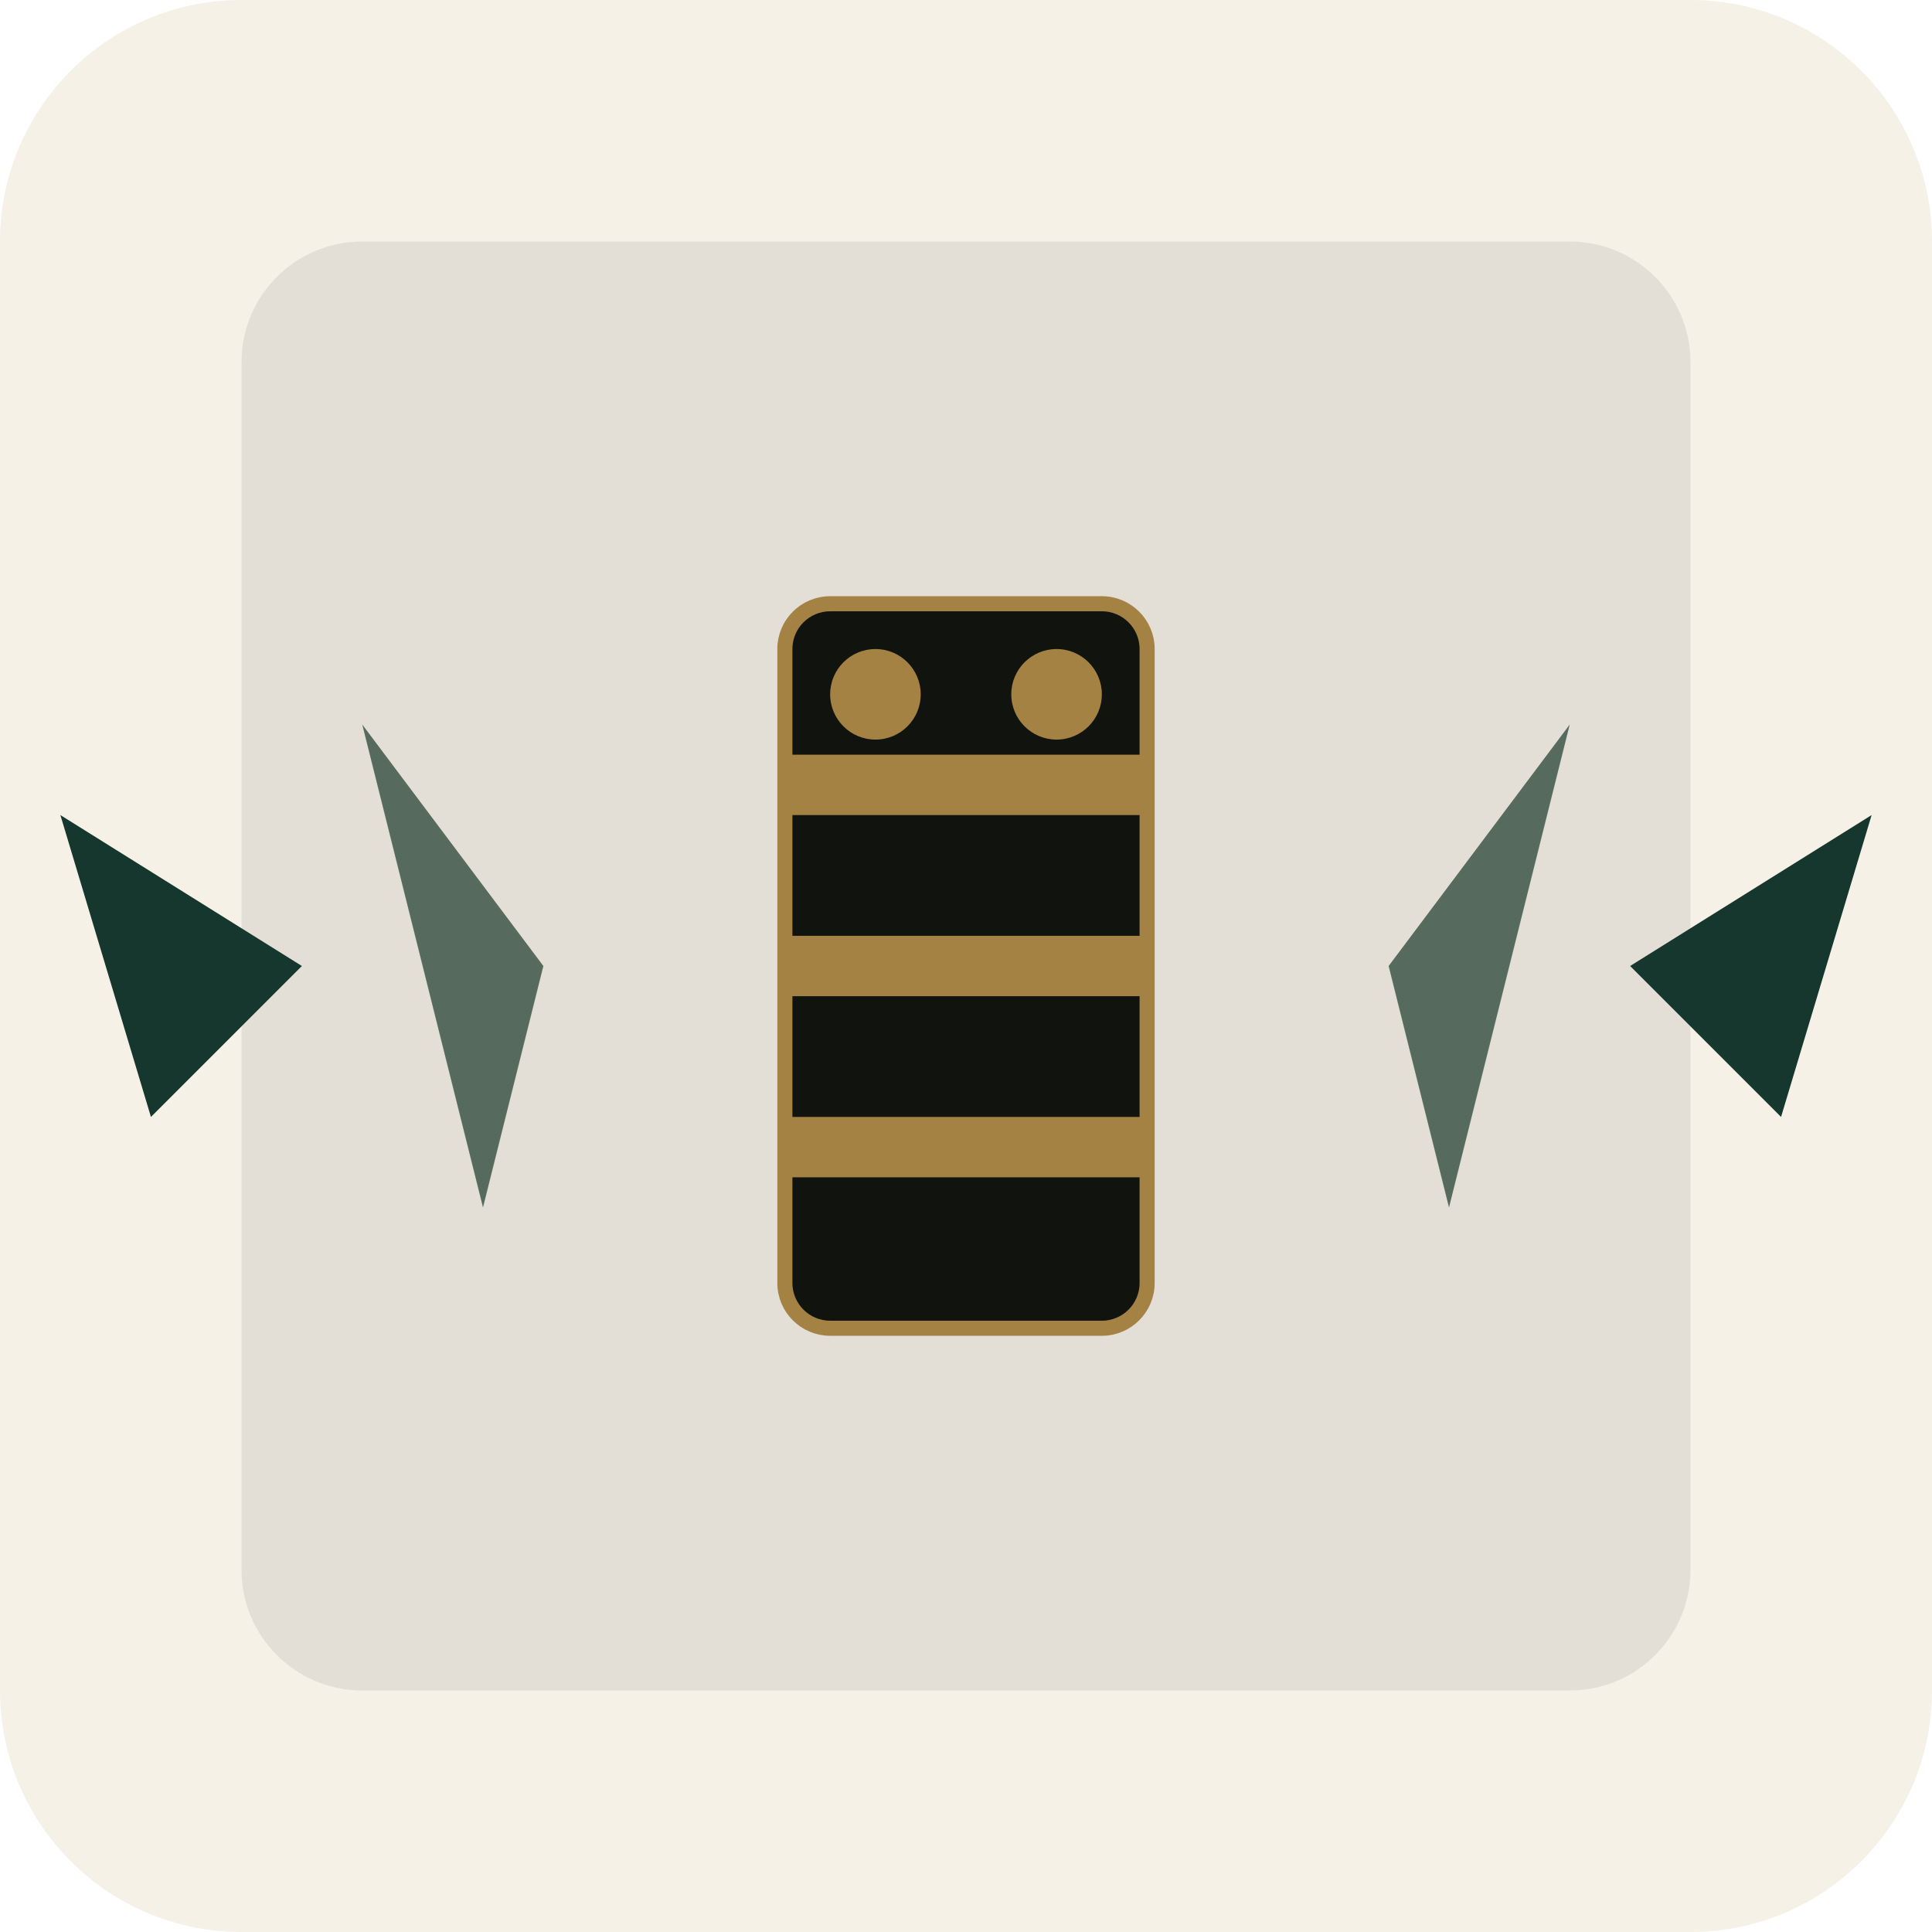
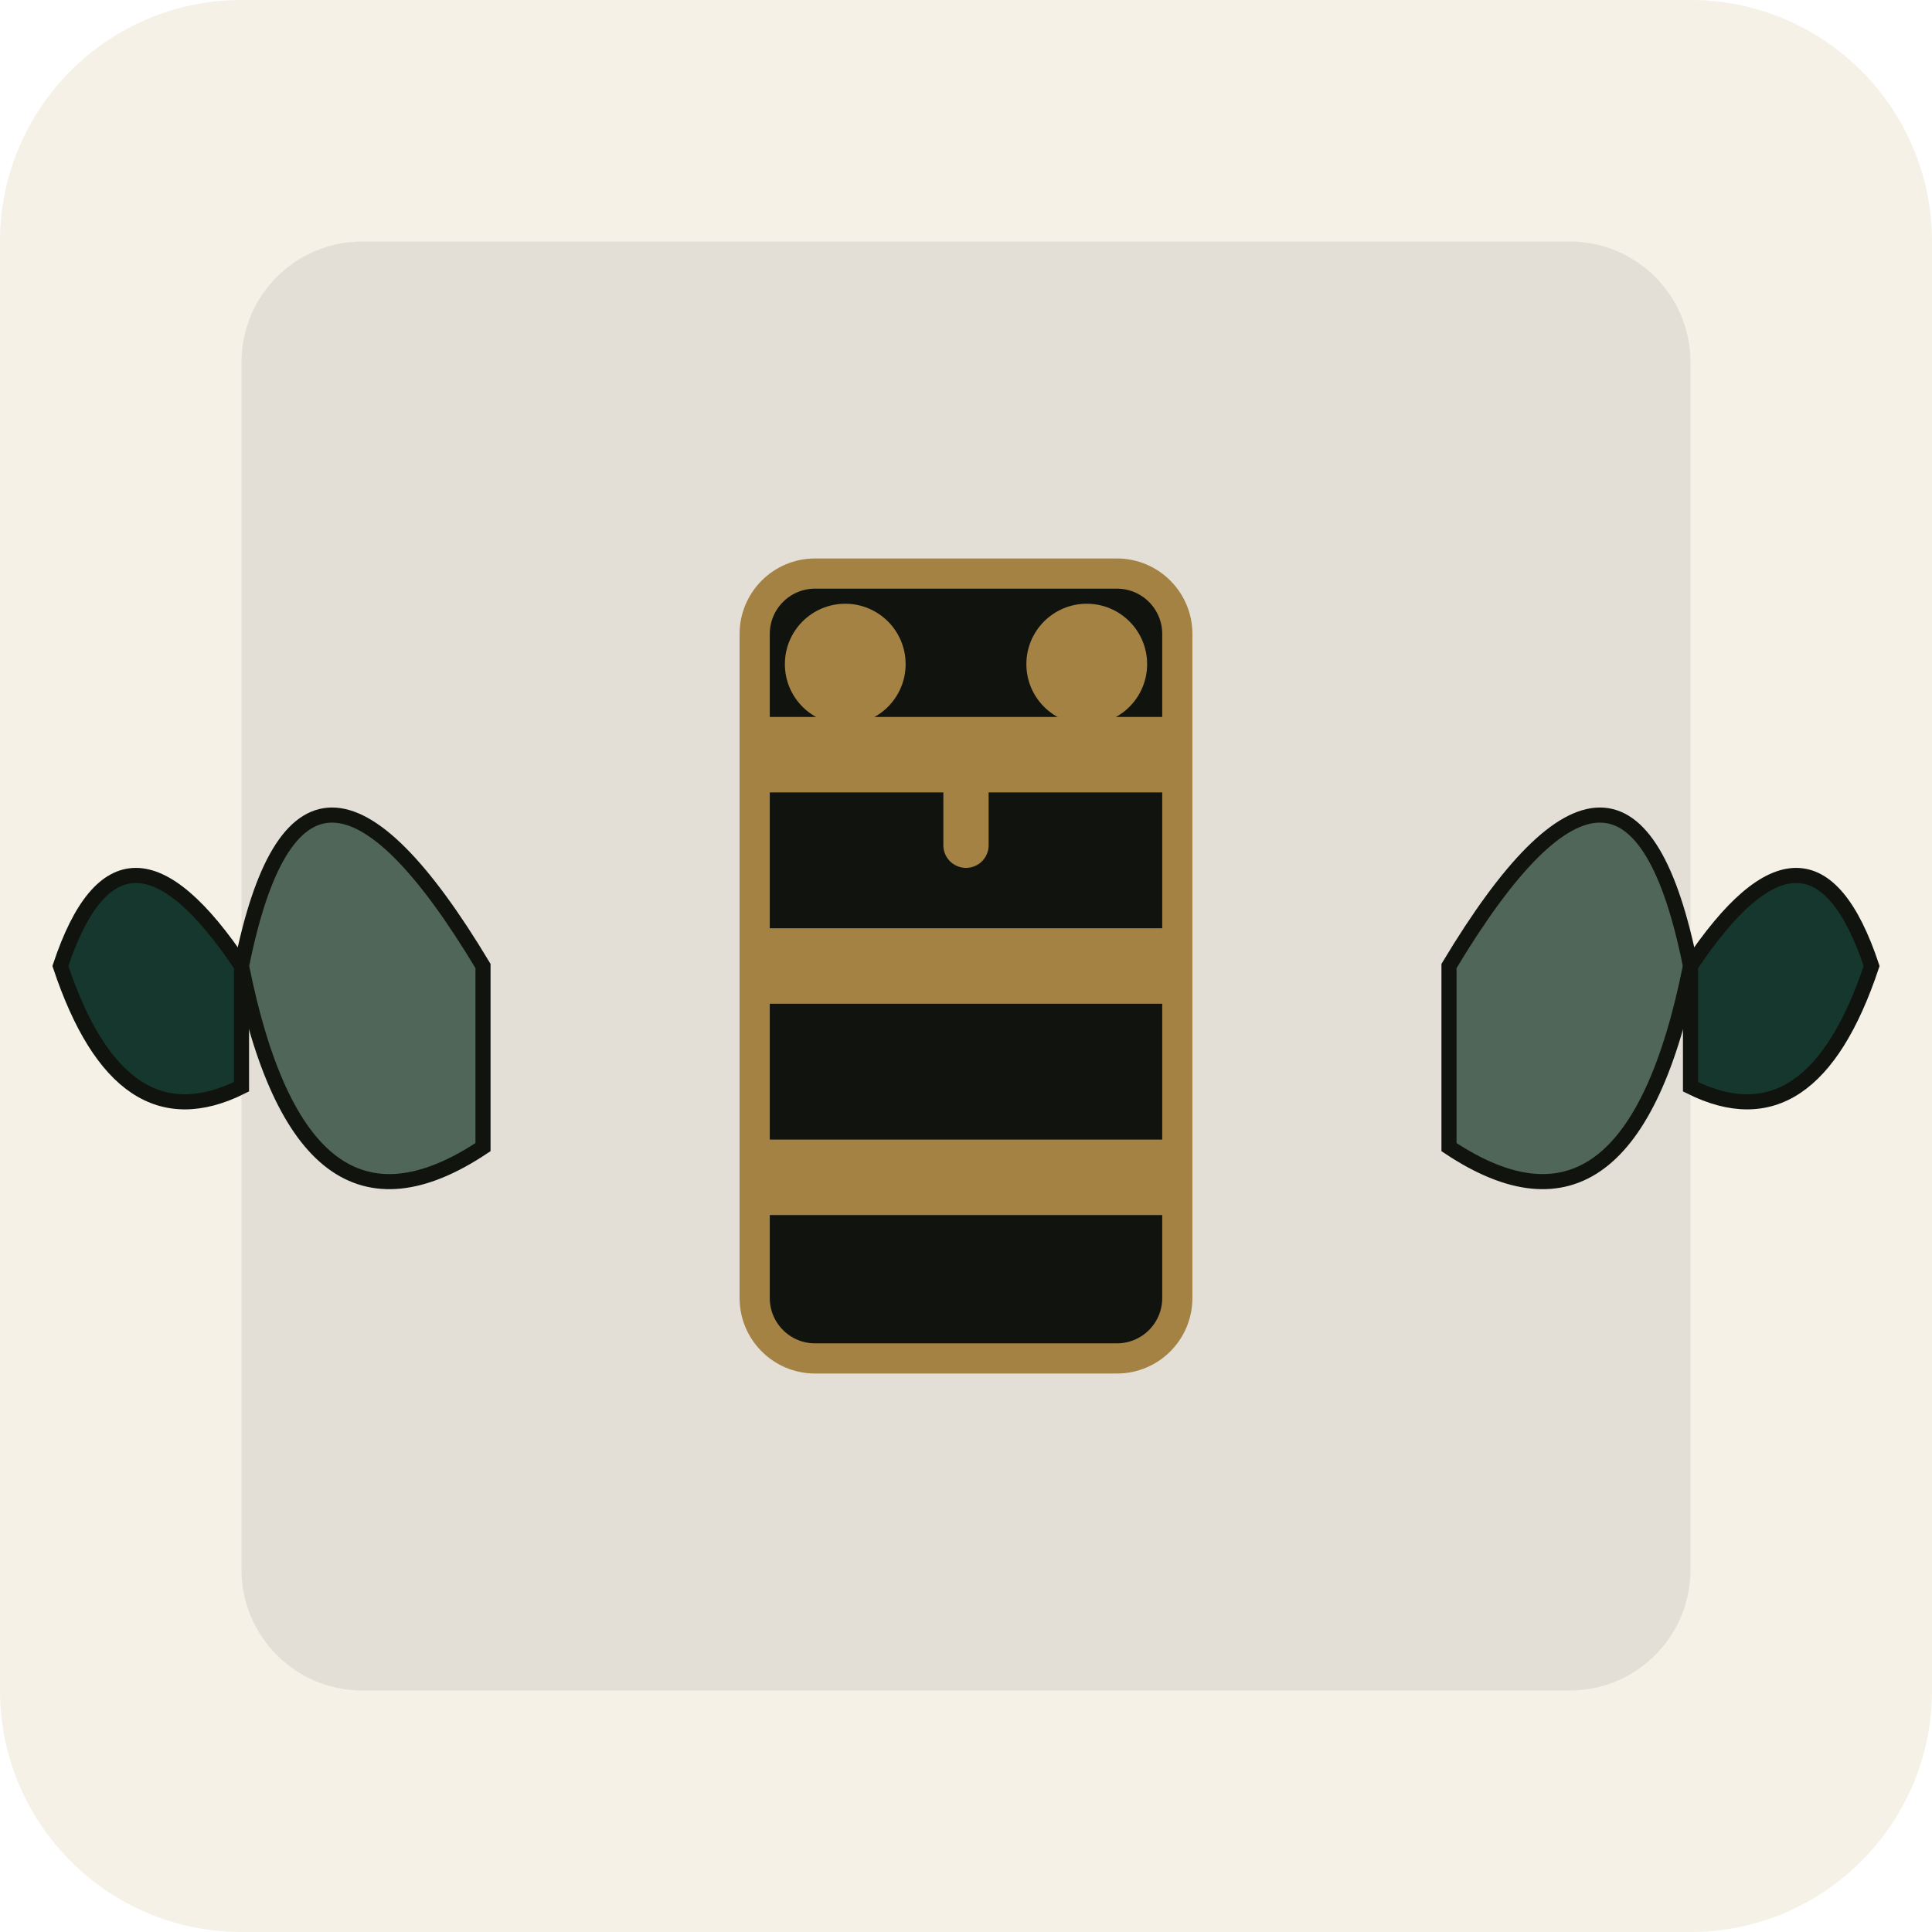
<svg xmlns="http://www.w3.org/2000/svg" width="64" height="64" viewBox="0 0 64 64">
  <rect width="64" height="64" fill="#f6f1e7" rx="8" />
  <rect x="8" y="8" width="48" height="48" fill="#11130f" rx="4" opacity="0.08" />
-   <path fill="#16372d" d="M 10 32 L 2 27 L 5 37 Z" opacity="1" />
-   <path fill="#4f6658" d="M 18 32 L 12 24 L 16 40 Z" opacity="0.95" />
-   <rect x="26" y="20" width="12" height="24" fill="#11130f" rx="1.5" stroke="#a48243" stroke-width="0.5" />
-   <line x1="26" y1="26" x2="38" y2="26" stroke="#a48243" stroke-width="2" />
-   <line x1="26" y1="32" x2="38" y2="32" stroke="#a48243" stroke-width="2" />
-   <line x1="26" y1="38" x2="38" y2="38" stroke="#a48243" stroke-width="2" />
-   <path fill="#4f6658" d="M 46 32 L 52 24 L 48 40 Z" opacity="0.95" />
-   <path fill="#16372d" d="M 54 32 L 62 27 L 59 37 Z" opacity="1" />
-   <circle cx="29" cy="23" r="1.5" fill="#a48243" />
-   <circle cx="35" cy="23" r="1.5" fill="#a48243" />
+   <path fill="#16372d" d="M 8 32 Q 4 26 2 32 Q 4 38 8 36 Z" stroke="#11130f" stroke-width="0.5" />
+   <path fill="#4f6658" d="M 16 32 Q 10 22 8 32 Q 10 42 16 38 Z" stroke="#11130f" stroke-width="0.5" />
+   <rect x="25" y="19" width="14" height="26" fill="#11130f" rx="2" stroke="#a48243" stroke-width="1" />
+   <line x1="25" y1="25" x2="39" y2="25" stroke="#a48243" stroke-width="2.5" />
+   <line x1="25" y1="32" x2="39" y2="32" stroke="#a48243" stroke-width="2.5" />
+   <line x1="25" y1="39" x2="39" y2="39" stroke="#a48243" stroke-width="2.5" />
+   <path fill="#4f6658" d="M 48 32 Q 54 22 56 32 Q 54 42 48 38 Z" stroke="#11130f" stroke-width="0.5" />
+   <path fill="#16372d" d="M 56 32 Q 60 26 62 32 Q 60 38 56 36 Z" stroke="#11130f" stroke-width="0.5" />
+   <circle cx="28" cy="22" r="2" fill="#a48243" />
+   <circle cx="36" cy="22" r="2" fill="#a48243" />
+   <path stroke="#a48243" stroke-width="1.5" fill="none" d="M 32 26 L 32 28" stroke-linecap="round" />
</svg>
